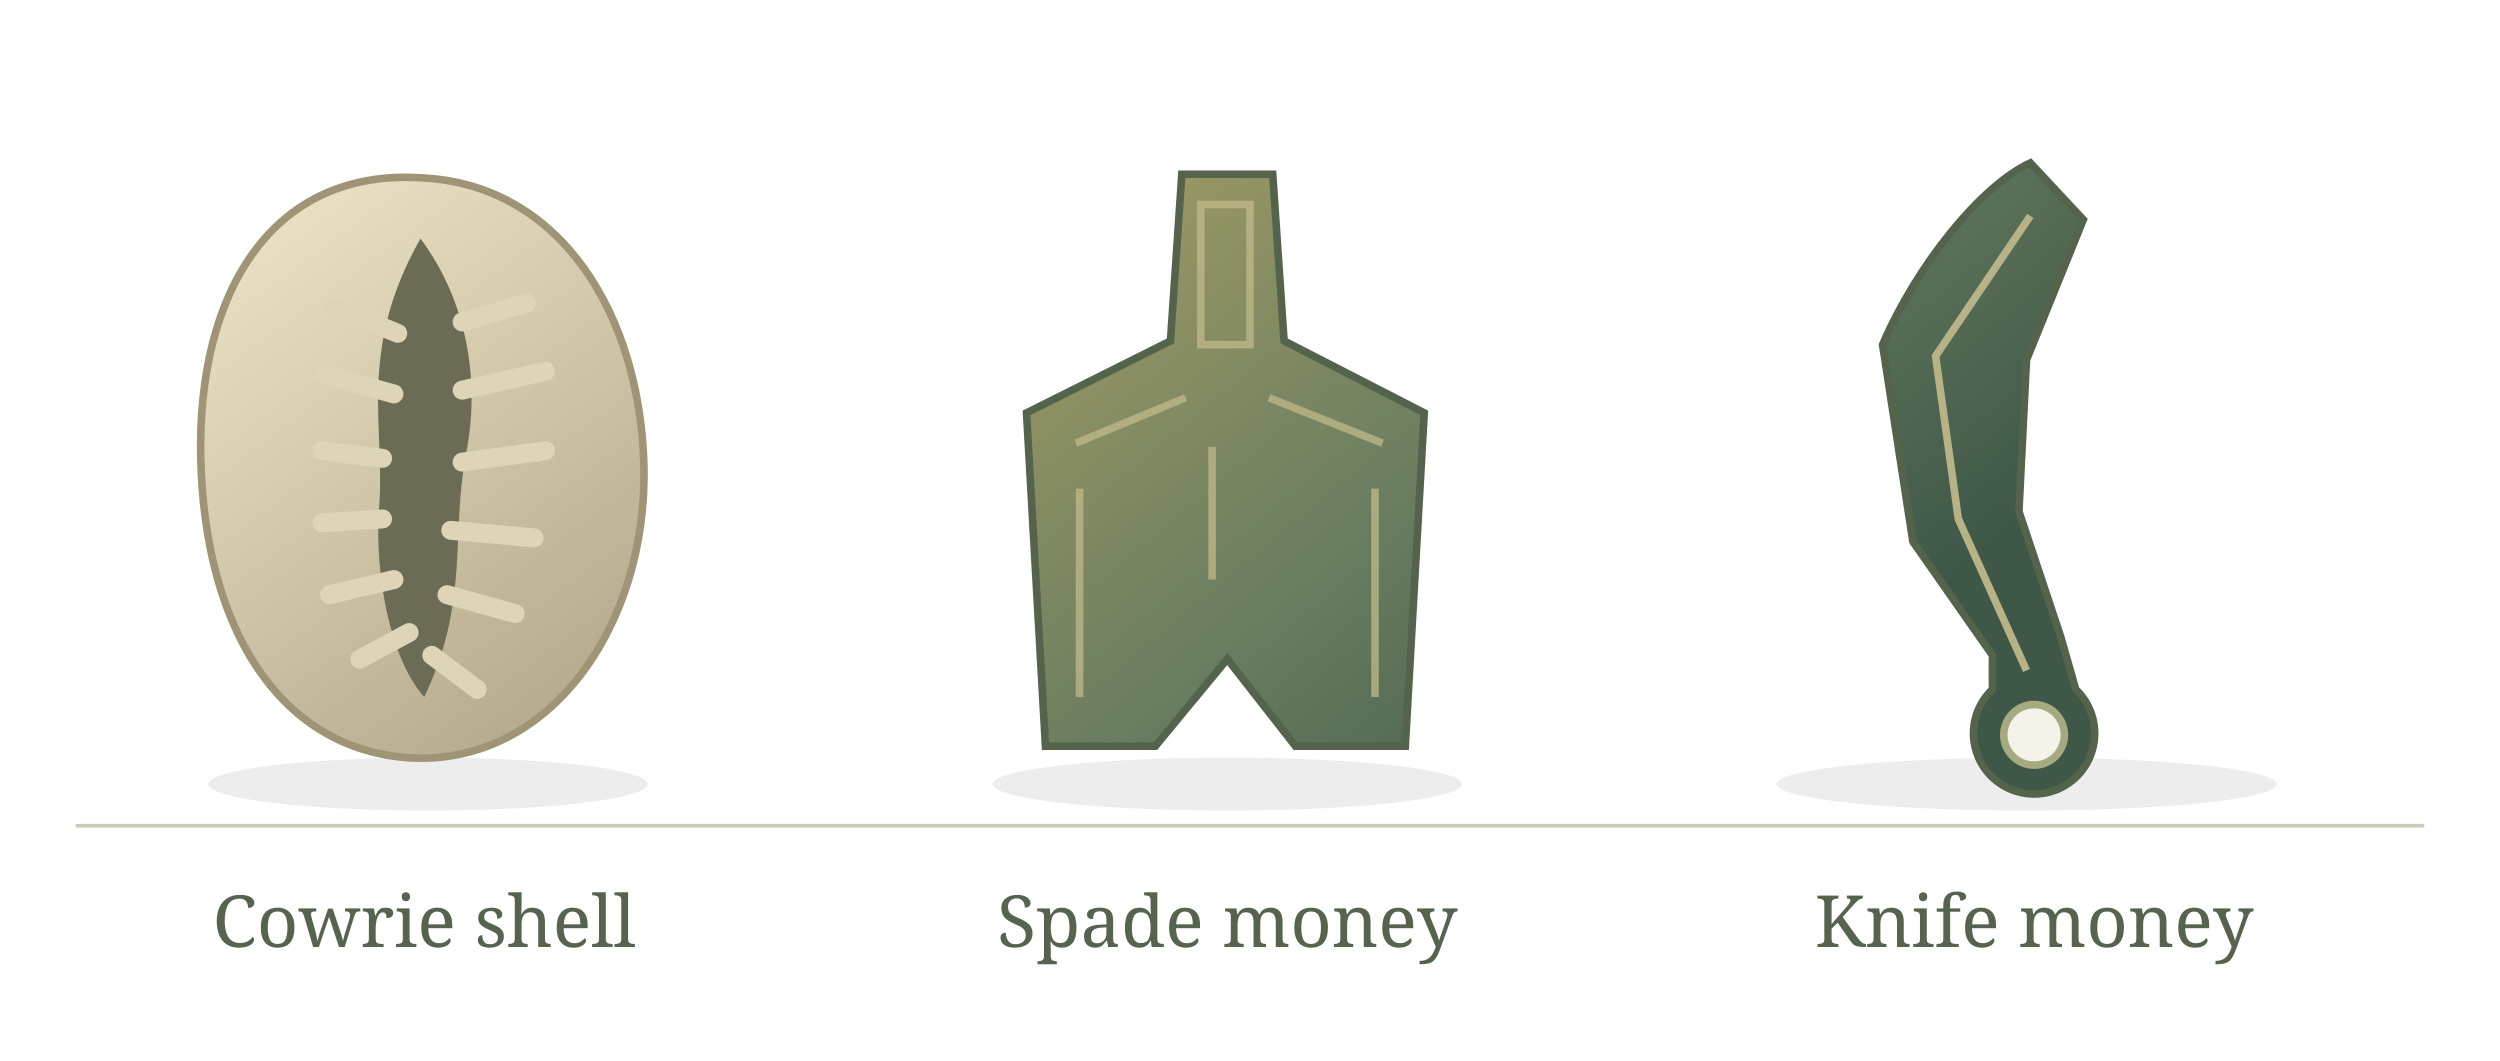
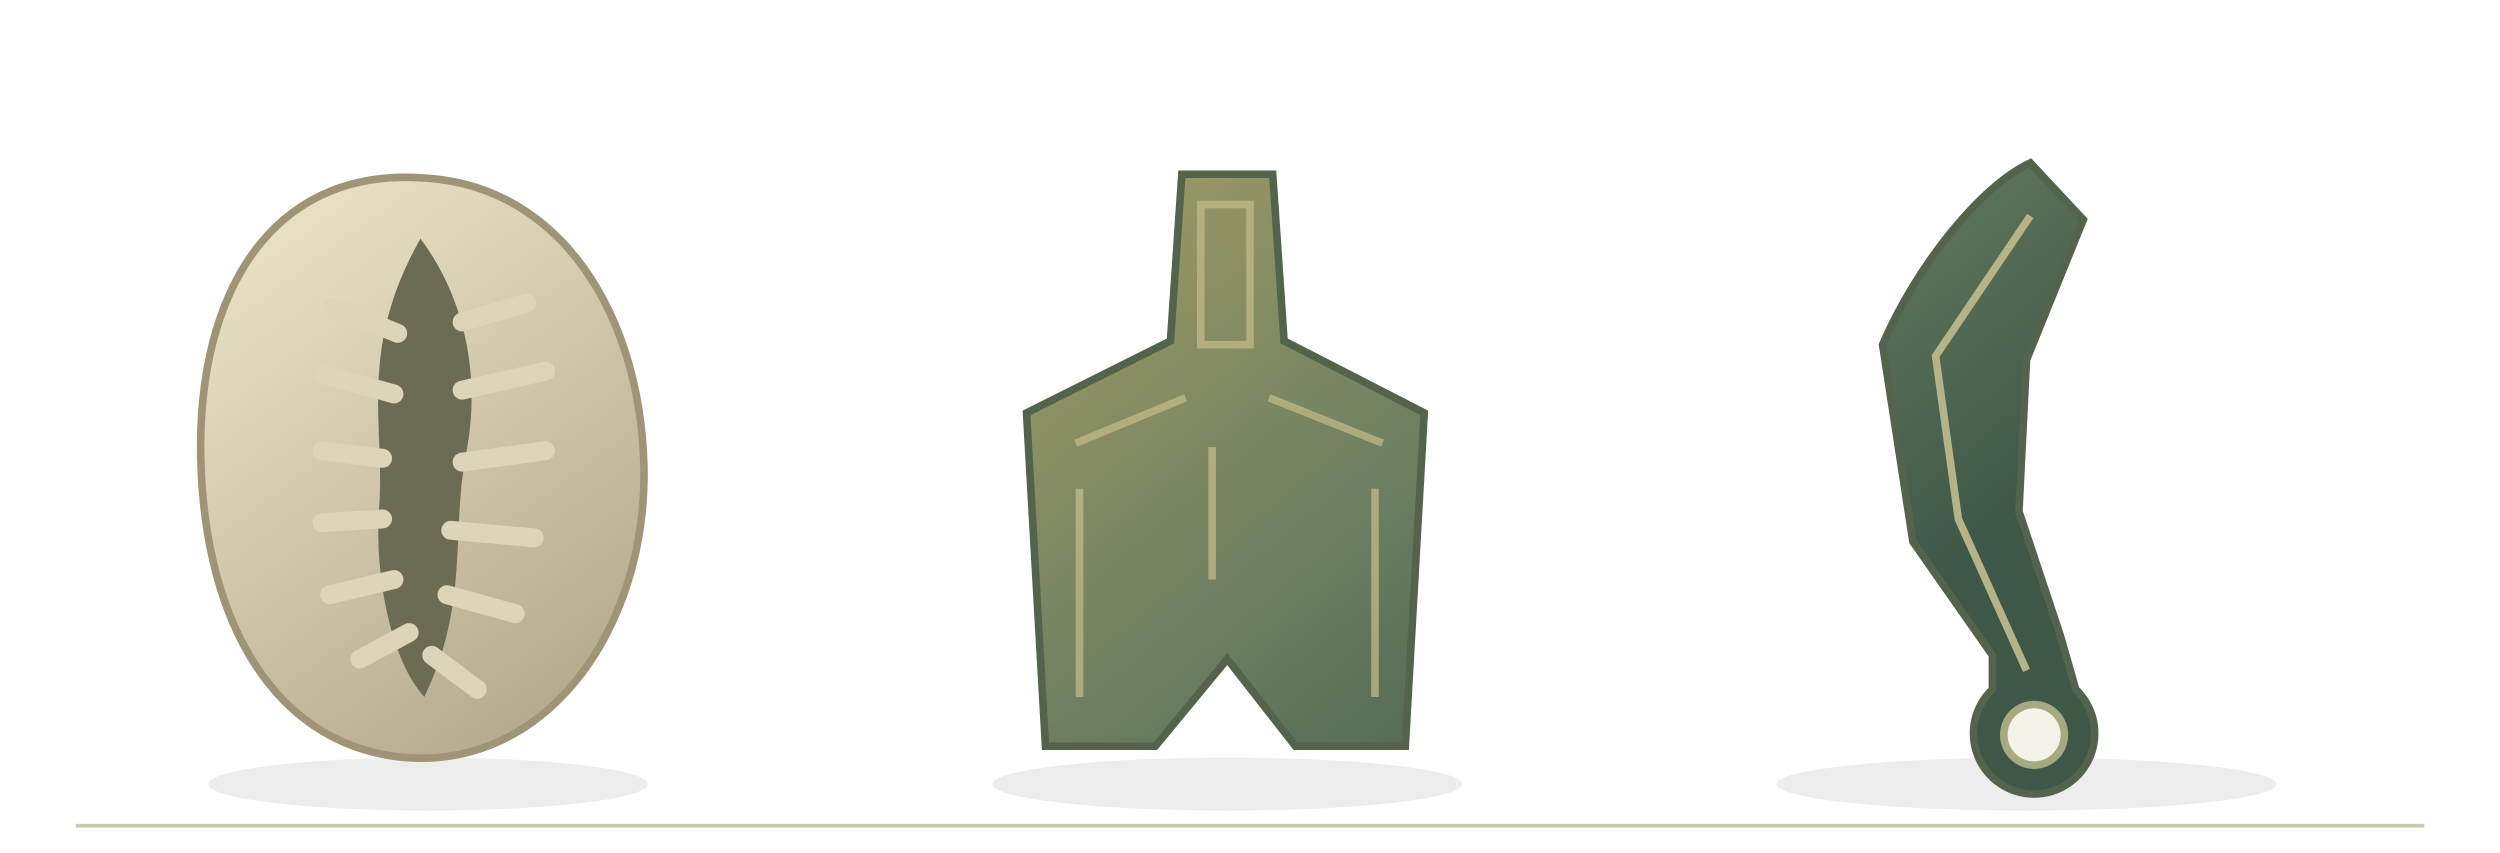
- <svg xmlns="http://www.w3.org/2000/svg" viewBox="0 0 660 280" fill="none">
+ <svg xmlns="http://www.w3.org/2000/svg" viewBox="0 0 660 225" fill="none">
  <defs>
    <linearGradient id="shell" x1="60" y1="50" x2="170" y2="200" gradientUnits="userSpaceOnUse">
      <stop stop-color="#eee5c7" />
      <stop offset="1" stop-color="#afa286" />
    </linearGradient>
    <linearGradient id="bronze" x1="290" y1="35" x2="440" y2="215" gradientUnits="userSpaceOnUse">
      <stop stop-color="#a29c65" />
      <stop offset=".55" stop-color="#687c60" />
      <stop offset="1" stop-color="#3e5747" />
    </linearGradient>
  </defs>
  <path d="M20 218H640" stroke="#c9ccb8" />
  <ellipse cx="113" cy="207" rx="58" ry="7" fill="#283b2d" opacity=".09" />
  <path d="M112 47C72 44 52 77 53 121C54 165 73 197 107 200C145 203 171 165 170 123C169 83 148 49 112 47Z" fill="url(#shell)" stroke="#9f9475" stroke-width="2" />
  <path d="M111 63C94 93 102 113 100 135C99 152 103 174 112 184C124 159 119 141 123 120C127 100 123 79 111 63Z" fill="#6c6b53" />
  <path d="M88 81L105 88M86 99L104 104M85 119L101 121M85 138L101 137M87 157L104 153M95 174L108 167M122 85L139 80M122 103L144 98M122 122L144 119M119 140L141 142M118 157L136 162M114 173L126 182" stroke="#ded4b8" stroke-width="5" stroke-linecap="round" />
  <ellipse cx="324" cy="207" rx="62" ry="7" fill="#283b2d" opacity=".09" />
  <path d="M312 46H336L339 90L376 109L371 197H342L324 174L305 197H276L271 109L309 90Z" fill="url(#bronze)" stroke="#53634c" stroke-width="2" />
  <path d="M317 54H330V91H317ZM284 117L313 105M335 105L365 117M285 129V184M363 129V184M320 118V153" stroke="#c0b98a" stroke-width="2" opacity=".75" />
  <ellipse cx="535" cy="207" rx="66" ry="7" fill="#283b2d" opacity=".09" />
  <path d="M536 43C523 49 506 70 497 91L505 143L526 173V182A16 16 0 1 0 548 182L544 168L533 135L535 95L550 58Z" fill="url(#bronze)" stroke="#53634c" stroke-width="2" />
  <circle cx="537" cy="194" r="8" fill="#f5f2e9" stroke="#a5aa80" stroke-width="2" />
  <path d="M536 57L511 94L517 137L535 177" stroke="#b7b386" stroke-width="2" />
-   <g fill="#56634f" font-family="Georgia,serif" font-size="19" text-anchor="middle">
-     <text x="112" y="250">Cowrie shell</text>
-     <text x="324" y="250">Spade money</text>
-     <text x="537" y="250">Knife money</text>
-   </g>
</svg>
